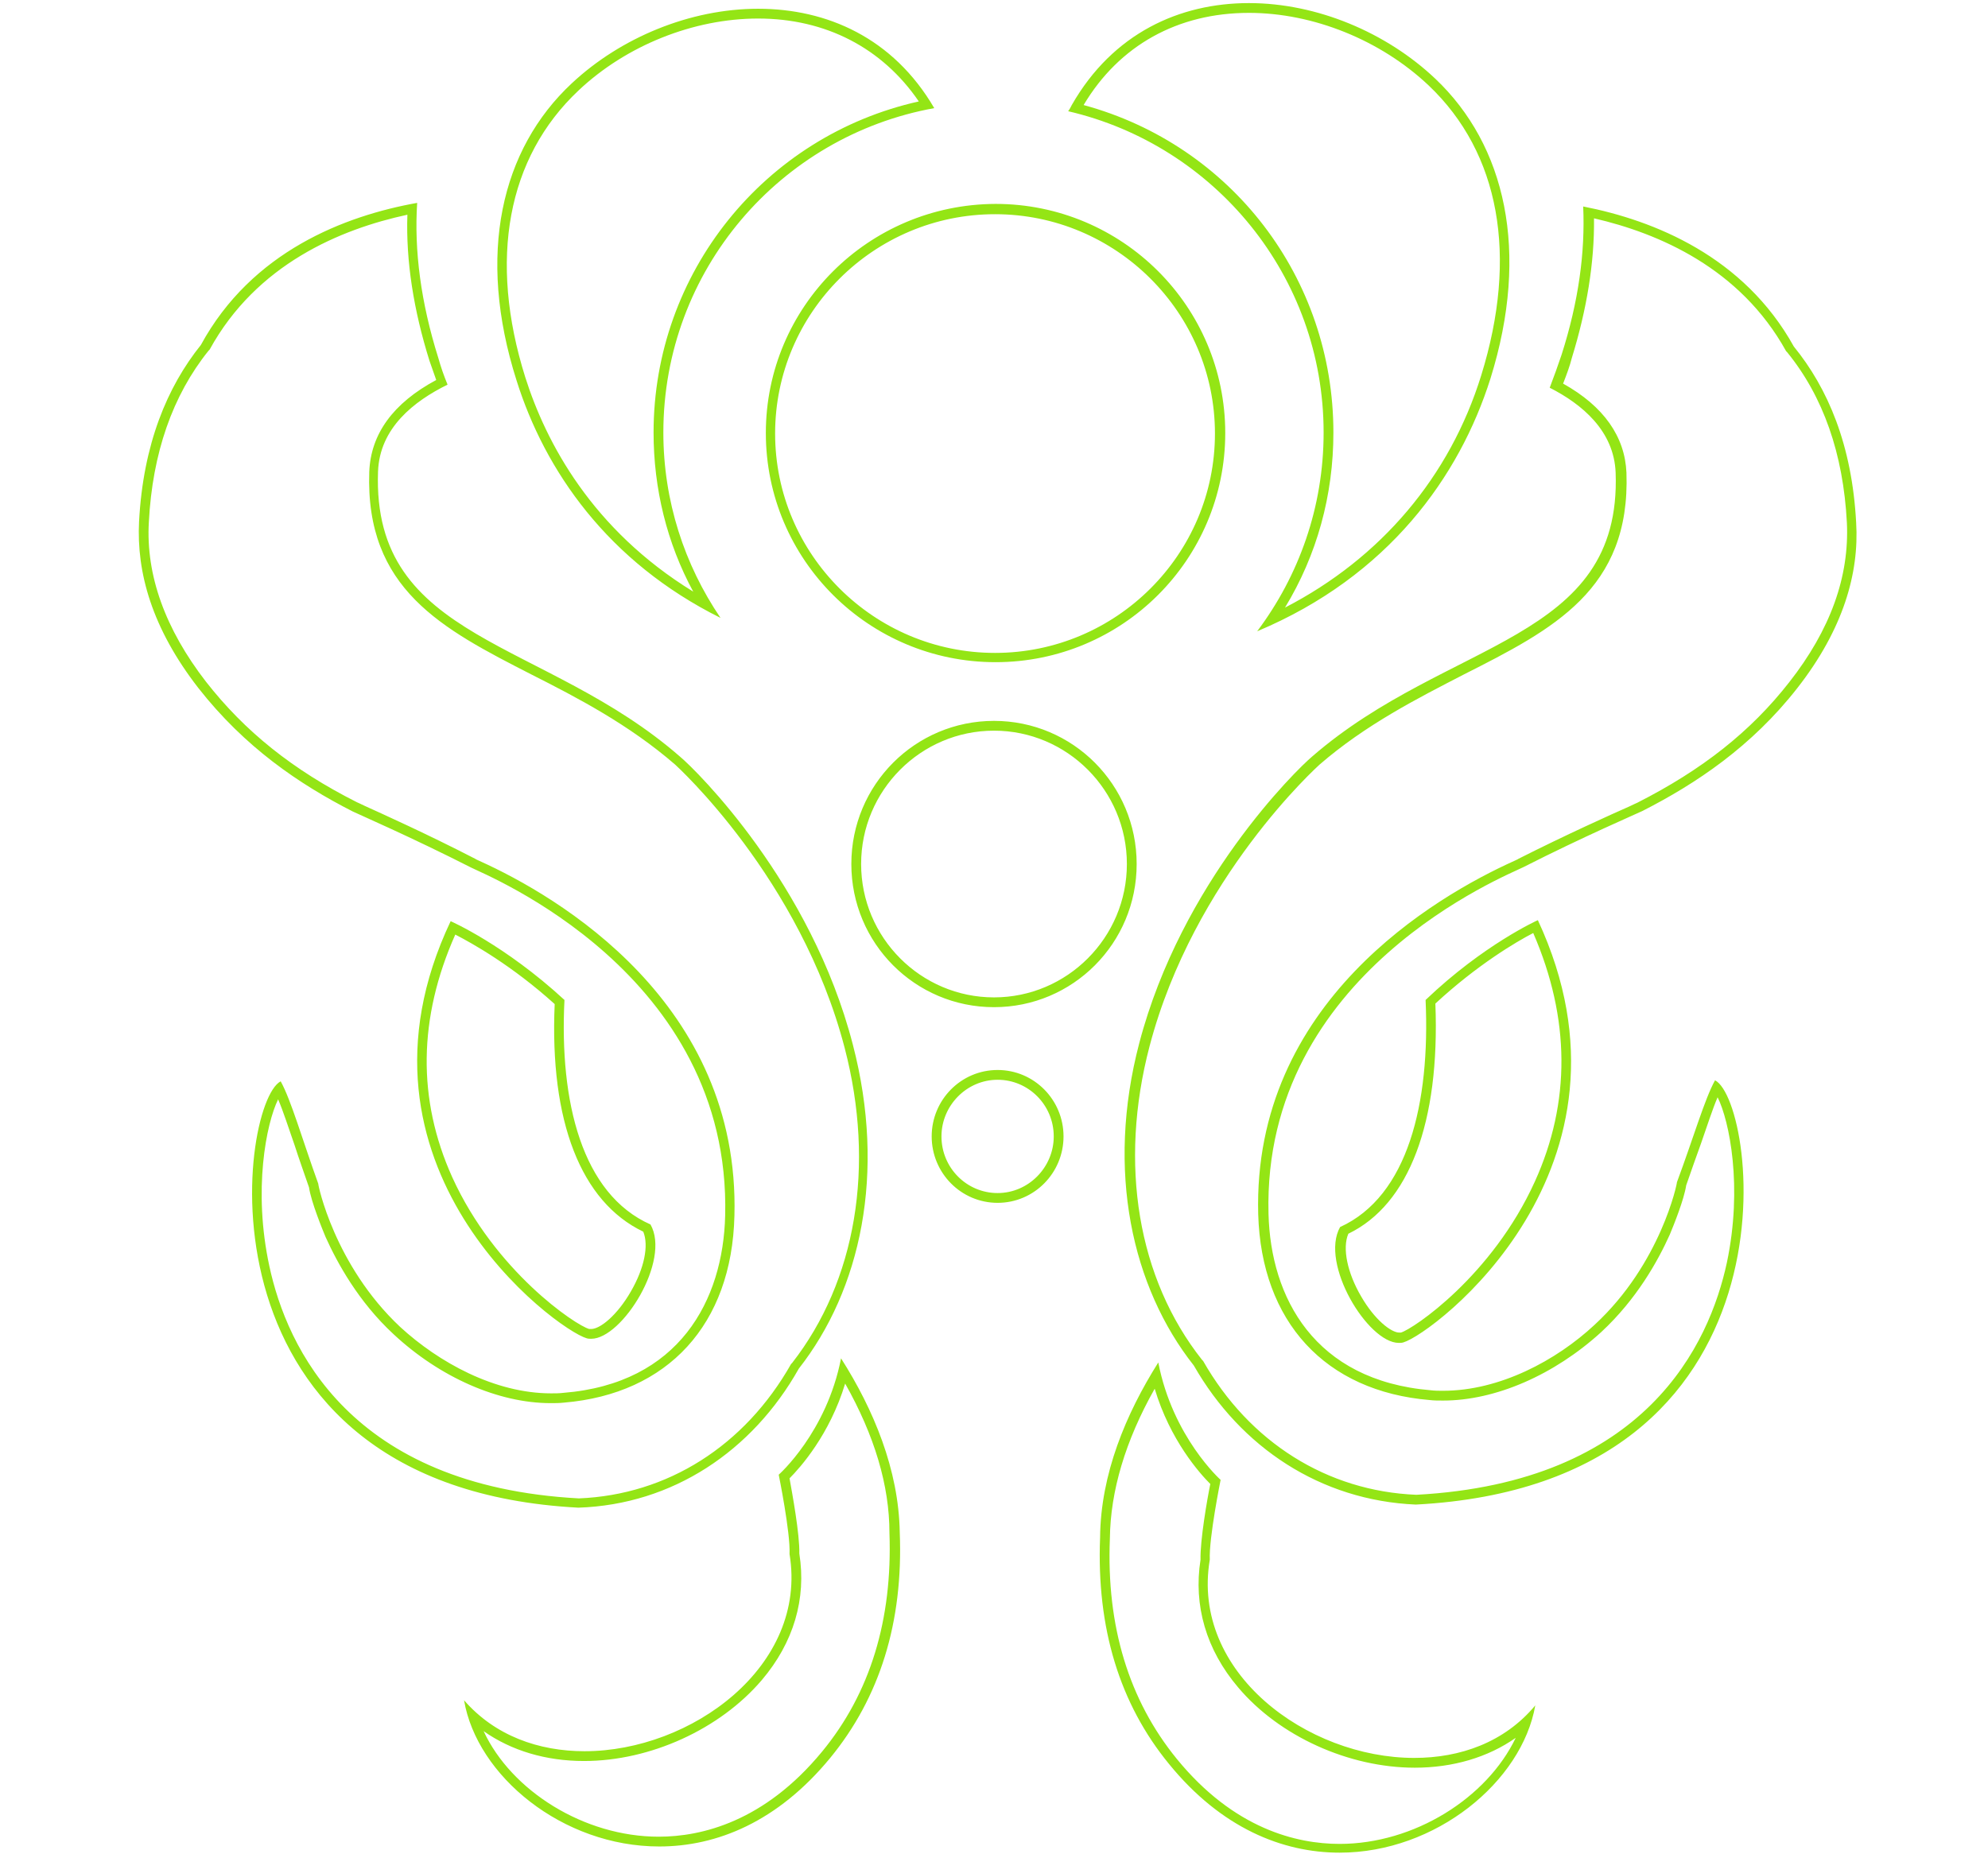
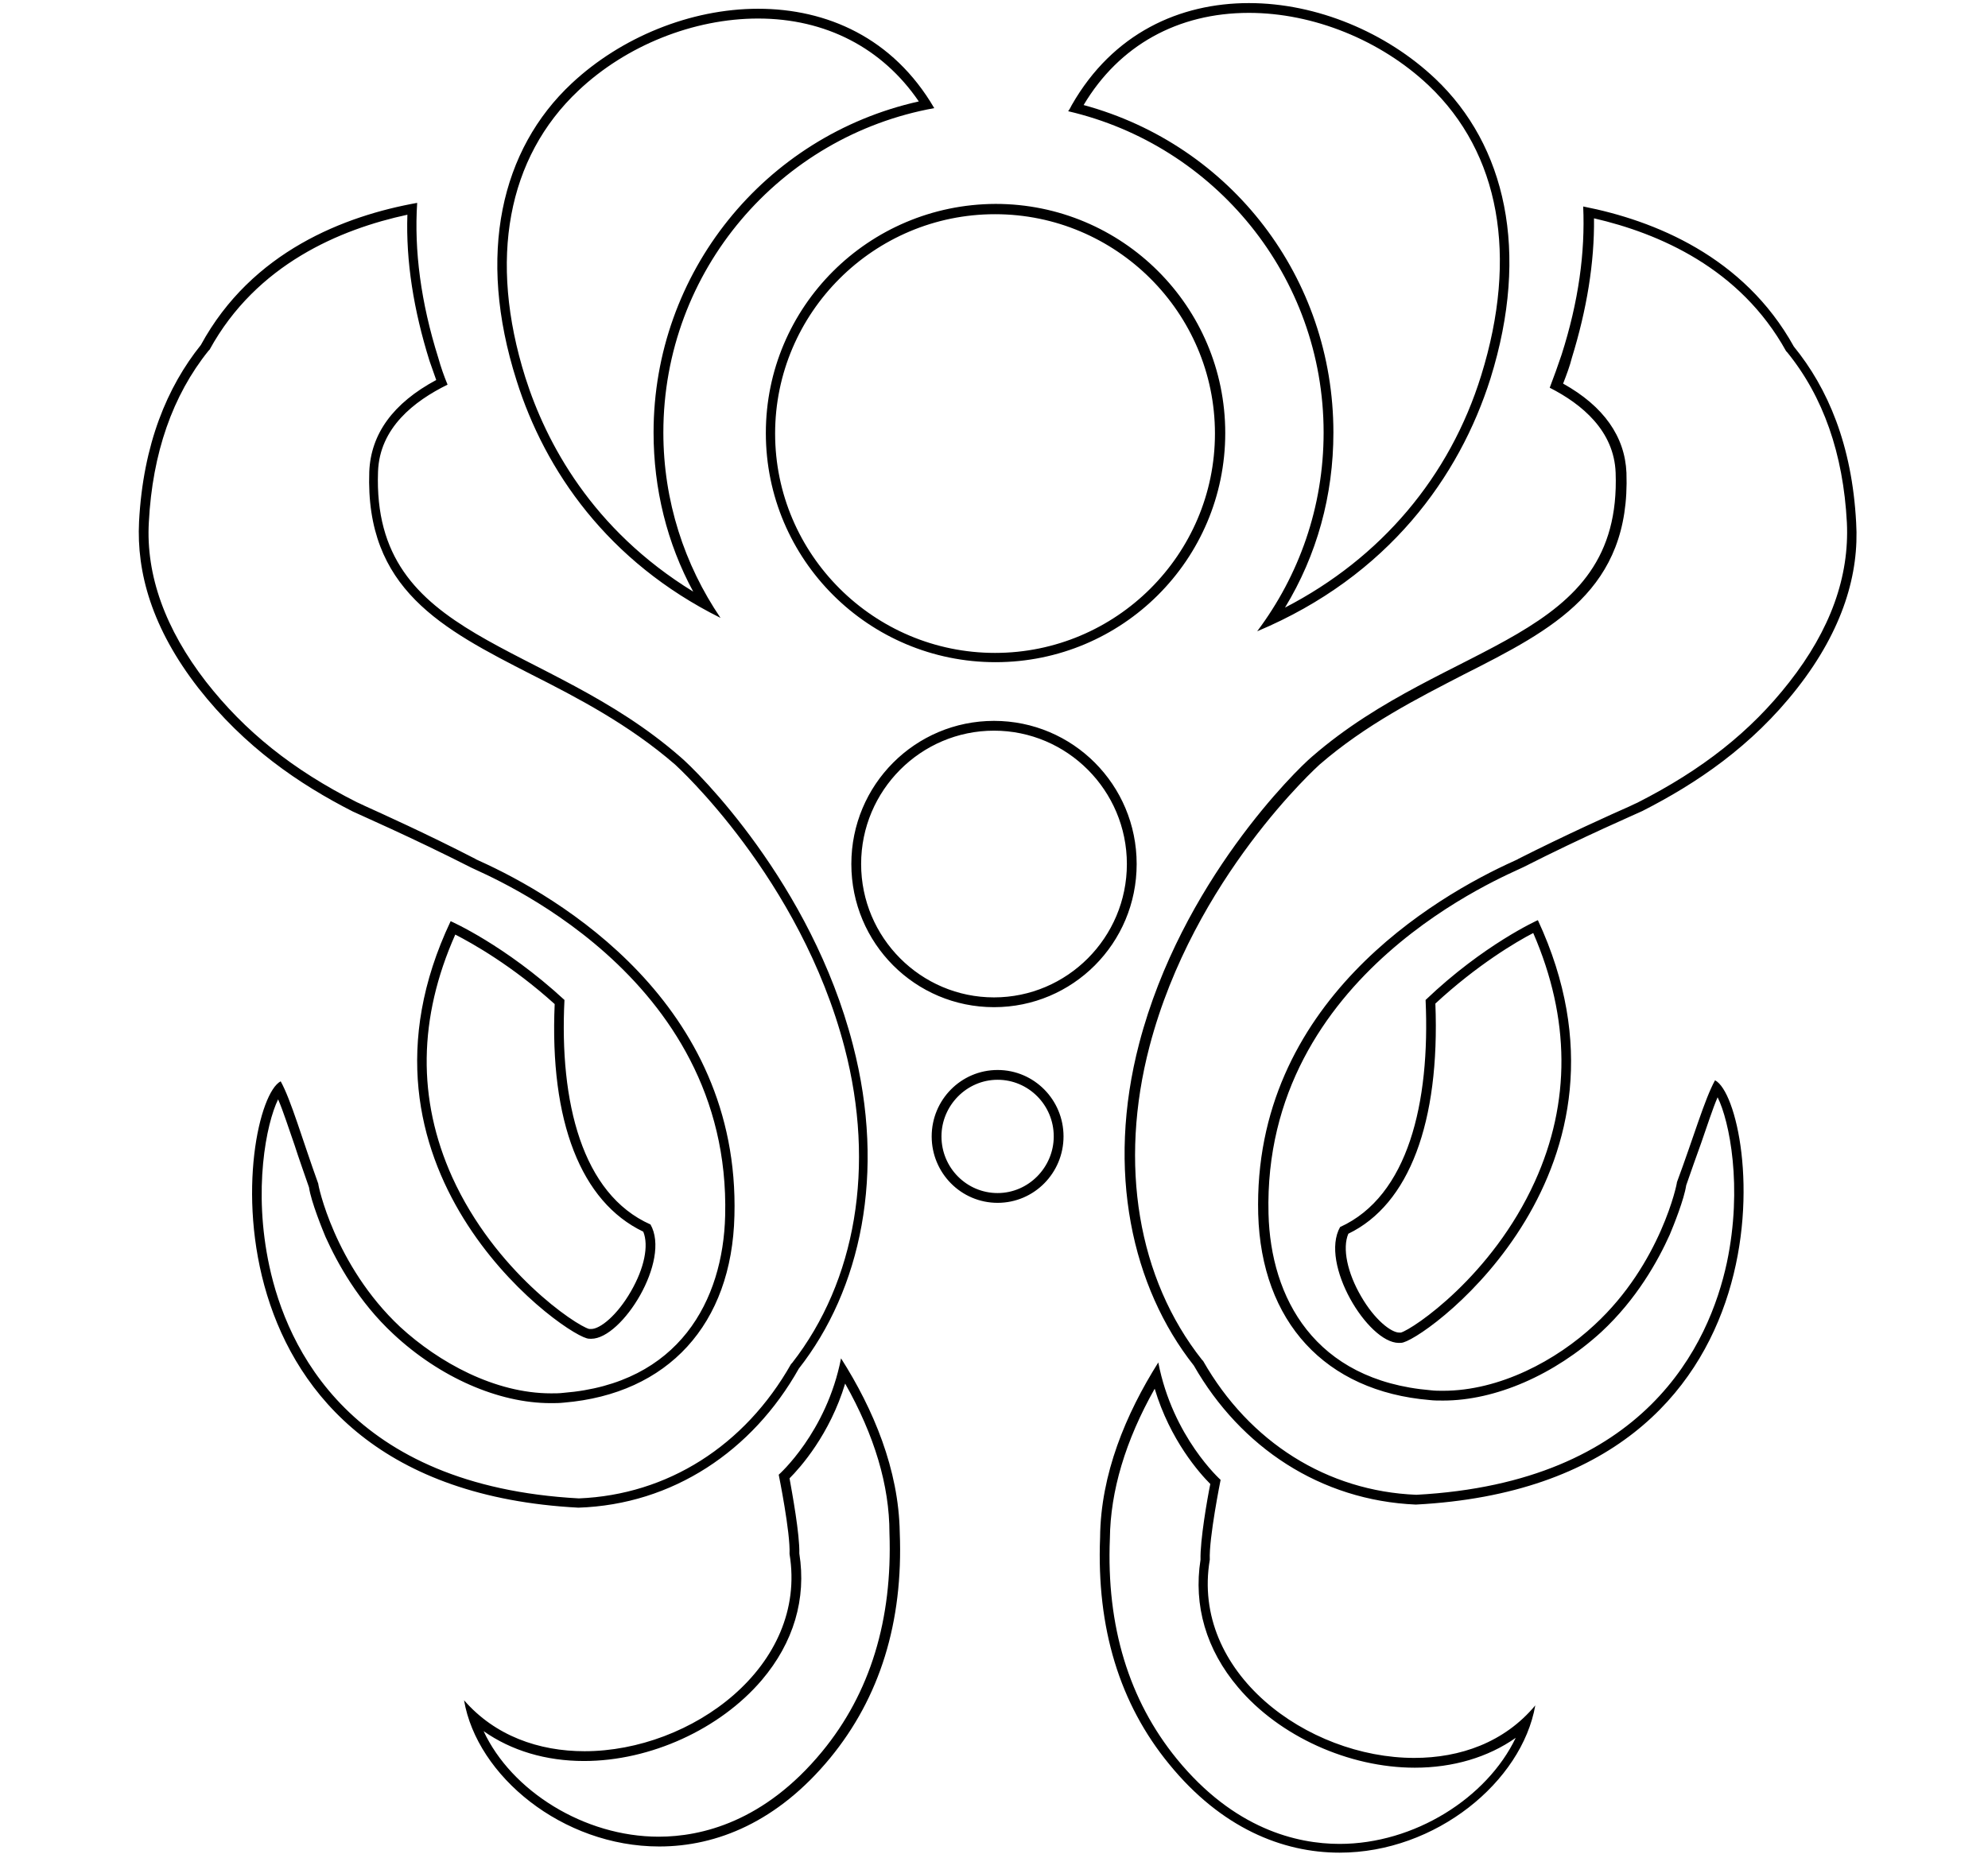
<svg xmlns="http://www.w3.org/2000/svg" version="1.1" id="Layer_1" x="0px" y="0px" viewBox="0 0 386 360" style="enable-background:new 0 0 386 360;" xml:space="preserve">
  <style type="text/css">
	.st0{fill:#F7F953;}
	.st1{fill:#D85708;}
	.st2{fill:#B33035;}
	.st3{fill:#006CFF;}
	.st4{fill:#7C30B3;}
	.st5{fill:#FF8400;}
	.st6{fill:#00FCFF;}
	.st7{fill:#E35BF3;}
	.st8{fill:#933246;}
	.st9{fill:#45AD21;}
	.st10{fill:#FFC12C;}
	.st11{fill:#80A2C9;}
	.st12{fill:#208AE3;}
	.st13{fill:#94E515;}
</style>
  <g id="TRILLARIANS">
    <g>
-       <path class="st13" d="M155.1,265.8c12-15.3,17-37.9,10.5-62.9c-8.1-31.4-30.4-53.3-33.5-55.9c-26.3-23-59.9-22.3-58.7-55.4    c0.3-8.5,7-13.7,13.5-16.9c-0.7-1.7-1.3-3.4-1.8-5.2c-3.4-10.8-4.7-20.9-4.1-30.1c-14,2.5-32.1,9.4-42,27.6    c-6.5,8.1-11.2,19.2-12,34.3c-0.5,9.9,2.5,20.7,11.5,32.3c9,11.5,19.6,18.7,30,24c0.8,0.4,11.4,5,23,10.9    c2.9,1.5,50.5,20.5,49.3,67.6c-0.4,16.4-8.9,32.6-31.4,34.4c-0.8,0.1-1.6,0.1-2.4,0.1c-10.9,0-21.8-6-29.3-12.9    c-12.8-12-16-27.8-15.9-27.8c0,0,0,0,0,0c-3.1-8.6-5.3-16.3-7.3-19.9c-8.3,4.3-18,78.8,57.8,82.8    C130.6,292.2,146.1,281.8,155.1,265.8z M52.3,245.9c-3.2-14.8-0.6-27.7,1.7-32.4c1,2.3,2,5.5,3.2,8.9c0.8,2.5,1.8,5.3,2.8,8.2l0,0    c0.4,2.8,2.7,8.4,3.2,9.6c2.3,5.1,6.4,12.6,13.2,18.9c9,8.4,20.4,13.4,30.5,13.4c0.9,0,1.7,0,2.6-0.1    c20.2-1.7,32.6-15.2,33.1-36.3c1.1-41.3-34.2-62-49.5-68.9c-0.4-0.2-0.7-0.3-0.8-0.4c-9.3-4.8-18.2-8.8-21.5-10.3    c-0.8-0.4-1.3-0.6-1.5-0.7C56.8,149.5,47.5,142,40,132.4c-7.9-10.2-11.7-20.7-11.1-31c0.7-13.4,4.6-24.6,11.6-33.3l0.1-0.1    l0.1-0.1c9.1-16.6,25.4-23.4,38.4-26.2c-0.3,9,1.2,18.5,4.3,28.4c0.4,1.1,0.8,2.3,1.3,3.7c-8.4,4.5-12.7,10.5-13,17.8    c-0.8,22.8,14.1,30.5,31.5,39.4c8.9,4.5,18.9,9.7,27.9,17.5c0.2,0.2,24.3,22,32.9,55c6,23,2.2,45.3-10.2,61.2l-0.1,0.1l-0.1,0.1    c-9,15.9-24,25.4-41.2,26.1C68,288.6,55.7,261.7,52.3,245.9z M360.4,101.5c-0.8-15.1-5.5-26.1-12.1-34.2    c-9.7-17.5-27.1-24.5-40.9-27.2c0.4,8.9-0.9,18.5-4.2,28.8c-0.7,2.1-1.5,4.3-2.3,6.4c6.3,3.2,12.5,8.4,12.8,16.5    c1.2,32.9-32.5,32.2-58.9,55.1c-3.1,2.6-25.4,24.4-33.6,55.7c-6.5,24.8-1.4,47.4,10.6,62.6c9.1,15.9,24.6,26.2,43.1,27    c76.1-4,66.4-78.1,58.1-82.4c-2,3.6-4.2,11.2-7.4,19.8c0,0,0,0,0,0c0.1,0-3.1,15.8-16,27.7c-7.4,6.9-18.4,12.8-29.4,12.8    c-0.8,0-1.6,0-2.4-0.1c-22.6-1.9-31.1-18-31.5-34.3c-1.2-46.9,46.6-65.8,49.5-67.3c11.6-5.9,22.3-10.5,23.1-10.9    c10.4-5.3,21.2-12.5,30.1-23.9C357.9,122.2,361,111.3,360.4,101.5z M347.4,132.5c-7.5,9.6-16.9,17-29.5,23.4    c-0.2,0.1-0.7,0.3-1.5,0.7c-3.4,1.5-12.3,5.5-21.6,10.2c-0.1,0.1-0.4,0.2-0.8,0.4c-15.3,6.9-50.8,27.5-49.7,68.6    c0.6,20.9,13,34.4,33.3,36.1c0.8,0.1,1.7,0.1,2.6,0.1c10.2,0,21.6-5,30.7-13.3c6.9-6.4,11-13.8,13.3-18.9c0.8-1.9,2.8-6.9,3.2-9.6    l0,0c1-2.9,2-5.7,2.9-8.2c1.2-3.4,2.2-6.6,3.2-8.9c2.3,4.6,4.9,17.4,1.8,32.1c-3.4,15.8-15.7,42.7-60.3,45.1    c-17.3-0.7-32.4-10.2-41.4-26l-0.1-0.1l-0.1-0.1c-12.5-15.8-16.2-38-10.2-60.9c8.6-32.8,32.8-54.5,33-54.7    c9-7.8,19.1-12.9,28-17.5c17.4-8.8,32.4-16.5,31.6-39.2c-0.3-7-4.4-12.9-12.3-17.3c0.7-1.8,1.3-3.4,1.7-5    c2.9-9.4,4.4-18.5,4.3-27.1c12.6,2.9,28.4,9.7,37.3,25.8l0.1,0.1l0.1,0.1c7,8.6,10.9,19.7,11.6,33.1    C359.1,112,355.4,122.3,347.4,132.5z M87.5,178.9c-22.6,47.7,20.5,79.3,26.4,81c0.3,0.1,0.6,0.1,0.9,0.1c6,0,15.5-15.2,11.5-22.2    c-13.3-5.9-17.7-23.8-16.7-43.6C98,183.5,87.5,178.9,87.5,178.9z M124.9,239.2c1.1,2.7,0.2,7.1-2.4,11.6c-2.7,4.7-6,7.3-7.7,7.3    c-0.1,0-0.3,0-0.4,0c-2.6-0.7-18.3-11.2-26.6-29.5c-6.8-15.1-6.6-30.9,0.6-47.1c3.3,1.7,11,6,19.3,13.5    C106.7,217.8,112.8,233.4,124.9,239.2z M260.2,238.3c-4,7.1,5.4,22.5,11.4,22.5c0.3,0,0.6,0,0.9-0.1c5.8-1.7,48.5-33.8,26.1-82    c0,0-10.5,4.7-21.8,15.5C277.7,214.2,273.4,232.3,260.2,238.3z M278.7,194.9c8.1-7.5,15.7-12,19-13.7c7.2,16.6,7.3,32.9,0.3,48.3    c-8.3,18.3-23.6,28.6-26,29.3c-0.1,0-0.2,0-0.3,0c-1.6,0-4.8-2.5-7.4-7c-2.7-4.6-3.7-9.4-2.5-12.2    C273.6,233.9,279.6,218,278.7,194.9z M163.3,263.8c-2.8,14.4-12.1,22.6-12.1,22.6s2.3,11.3,2.1,15.4c3.6,21.8-19.1,38.3-39.8,38.3    c-8.9,0-17.4-3-23.4-9.9c2.5,14.7,19.1,28.4,37.9,28.4c11.2,0,23-4.8,33.2-17.2c9.6-11.7,14.2-26.3,13.5-43.8    C174.5,285.4,169.6,273.7,163.3,263.8z M159.6,340.2c-11.2,13.6-23.4,16.5-31.7,16.5c-14.5,0-28.6-8.9-34-20.5    c5.4,3.8,12.1,5.8,19.5,5.8c12.9,0,26.4-6.2,34.5-15.7c6.2-7.3,8.7-15.8,7.3-24.6c0.1-3.7-1.4-11.8-1.9-14.6    c2.1-2.1,7.8-8.5,10.8-18.4c5.7,10.1,8.6,19.8,8.6,29C173.3,314.5,169,328.8,159.6,340.2z M274.6,341.4    c-20.8,0-43.4-16.6-39.7-38.5c-0.2-4.1,2.1-15.5,2.1-15.5s-9.3-8.3-12.1-22.8c-6.3,10-11.2,21.7-11.3,34    c-0.7,17.6,3.8,32.3,13.4,44c10.1,12.4,22,17.2,33.1,17.2c18.7,0,35.4-13.8,38-28.6C292.1,338.4,283.5,341.4,274.6,341.4z     M260.1,358.1c-8.3,0-20.5-2.9-31.6-16.5c-9.3-11.4-13.7-25.8-13-42.8c0.1-9.2,3-19,8.7-29.1c3,10,8.7,16.4,10.8,18.5    c-0.6,2.9-2,11-1.9,14.7c-1.4,8.9,1.1,17.5,7.3,24.8c8,9.5,21.5,15.6,34.3,15.6c7.4,0,14.2-2,19.6-5.8    C288.7,349.2,274.6,358.1,260.1,358.1z M257,84c0,14.5-4.8,27.8-12.9,38.6c25.5-10.7,39.3-30.1,45.3-49.1    c7.7-24.7,2.9-45.3-10.7-58.2c-9.5-9-23-14.7-36.2-14.7c-13.4,0-26.4,5.8-34.4,19.8c-0.2,0.4-0.4,0.8-0.7,1.2    C235.8,28.2,257,53.6,257,84z M242.5,2.5c12.5,0,25.6,5.3,34.9,14.1c13.8,13.1,17.4,33.1,10.2,56.3c-6.1,19.7-19.5,35.5-38.1,45.1    c6.2-10.2,9.4-21.8,9.4-34c0-30-19.8-55.8-48.5-63.6C217.3,8.8,228.7,2.5,242.5,2.5z M139.9,120c-7-10.3-11.1-22.7-11.1-36    c0-31.5,22.7-57.6,52.6-63c-8-13.7-20.9-19.3-34.2-19.3c-13.2,0-26.7,5.6-36.2,14.5C97.3,29,92.5,49.4,100.3,73.9    C105.8,91.4,118,109.1,139.9,120z M112.3,17.6c9.3-8.8,22.4-14,34.9-14c13.1,0,24.1,5.7,31.2,16.1C148.4,26.4,126.9,53,126.9,84    c0,10.9,2.6,21.5,7.7,30.9c-19.7-12.1-28.6-29-32.6-41.6C94.8,50.4,98.5,30.6,112.3,17.6z M193,140c-15.3,0-27.7,12.4-27.7,27.8    c0,15.4,12.4,27.8,27.7,27.8c15.3,0,27.7-12.4,27.7-27.8C220.7,152.4,208.3,140,193,140z M193,193.7c-14.2,0-25.8-11.6-25.8-25.9    c0-14.3,11.6-25.9,25.8-25.9c14.2,0,25.8,11.6,25.8,25.9C218.8,182.1,207.2,193.7,193,193.7z M193.7,207.8    c-7.1,0-12.8,5.8-12.8,12.9c0,7.1,5.7,12.9,12.8,12.9c7.1,0,12.8-5.8,12.8-12.9C206.5,213.6,200.8,207.8,193.7,207.8z     M193.7,231.7c-6,0-10.9-4.9-10.9-11c0-6,4.9-11,10.9-11c6,0,10.9,4.9,10.9,11C204.6,226.7,199.7,231.7,193.7,231.7z M148.7,84.1    c0,24.6,20,44.5,44.6,44.5c24.6,0,44.6-19.9,44.6-44.5s-20-44.5-44.6-44.5C168.6,39.7,148.7,59.6,148.7,84.1z M193.2,41.6    c23.5,0,42.7,19.1,42.7,42.6s-19.2,42.6-42.7,42.6c-23.5,0-42.7-19.1-42.7-42.6S169.7,41.6,193.2,41.6z" />
+       <path d="M155.1,265.8c12-15.3,17-37.9,10.5-62.9c-8.1-31.4-30.4-53.3-33.5-55.9c-26.3-23-59.9-22.3-58.7-55.4c0.3-8.5,7-13.7,13.5-16.9c-0.7-1.7-1.3-3.4-1.8-5.2c-3.4-10.8-4.7-20.9-4.1-30.1c-14,2.5-32.1,9.4-42,27.6c-6.5,8.1-11.2,19.2-12,34.3c-0.5,9.9,2.5,20.7,11.5,32.3c9,11.5,19.6,18.7,30,24c0.8,0.4,11.4,5,23,10.9c2.9,1.5,50.5,20.5,49.3,67.6c-0.4,16.4-8.9,32.6-31.4,34.4c-0.8,0.1-1.6,0.1-2.4,0.1c-10.9,0-21.8-6-29.3-12.9c-12.8-12-16-27.8-15.9-27.8c0,0,0,0,0,0c-3.1-8.6-5.3-16.3-7.3-19.9c-8.3,4.3-18,78.8,57.8,82.8C130.6,292.2,146.1,281.8,155.1,265.8z M52.3,245.9c-3.2-14.8-0.6-27.7,1.7-32.4c1,2.3,2,5.5,3.2,8.9c0.8,2.5,1.8,5.3,2.8,8.2l0,0c0.4,2.8,2.7,8.4,3.2,9.6c2.3,5.1,6.4,12.6,13.2,18.9c9,8.4,20.4,13.4,30.5,13.4c0.9,0,1.7,0,2.6-0.1c20.2-1.7,32.6-15.2,33.1-36.3c1.1-41.3-34.2-62-49.5-68.9c-0.4-0.2-0.7-0.3-0.8-0.4c-9.3-4.8-18.2-8.8-21.5-10.3c-0.8-0.4-1.3-0.6-1.5-0.7C56.8,149.5,47.5,142,40,132.4c-7.9-10.2-11.7-20.7-11.1-31c0.7-13.4,4.6-24.6,11.6-33.3l0.1-0.1l0.1-0.1c9.1-16.6,25.4-23.4,38.4-26.2c-0.3,9,1.2,18.5,4.3,28.4c0.4,1.1,0.8,2.3,1.3,3.7c-8.4,4.5-12.7,10.5-13,17.8c-0.8,22.8,14.1,30.5,31.5,39.4c8.9,4.5,18.9,9.7,27.9,17.5c0.2,0.2,24.3,22,32.9,55c6,23,2.2,45.3-10.2,61.2l-0.1,0.1l-0.1,0.1c-9,15.9-24,25.4-41.2,26.1C68,288.6,55.7,261.7,52.3,245.9z M360.4,101.5c-0.8-15.1-5.5-26.1-12.1-34.2c-9.7-17.5-27.1-24.5-40.9-27.2c0.4,8.9-0.9,18.5-4.2,28.8c-0.7,2.1-1.5,4.3-2.3,6.4c6.3,3.2,12.5,8.4,12.8,16.5c1.2,32.9-32.5,32.2-58.9,55.1c-3.1,2.6-25.4,24.4-33.6,55.7c-6.5,24.8-1.4,47.4,10.6,62.6c9.1,15.9,24.6,26.2,43.1,27c76.1-4,66.4-78.1,58.1-82.4c-2,3.6-4.2,11.2-7.4,19.8c0,0,0,0,0,0c0.1,0-3.1,15.8-16,27.7c-7.4,6.9-18.4,12.8-29.4,12.8c-0.8,0-1.6,0-2.4-0.1c-22.6-1.9-31.1-18-31.5-34.3c-1.2-46.9,46.6-65.8,49.5-67.3c11.6-5.9,22.3-10.5,23.1-10.9c10.4-5.3,21.2-12.5,30.1-23.9C357.9,122.2,361,111.3,360.4,101.5z M347.4,132.5c-7.5,9.6-16.9,17-29.5,23.4c-0.2,0.1-0.7,0.3-1.5,0.7c-3.4,1.5-12.3,5.5-21.6,10.2c-0.1,0.1-0.4,0.2-0.8,0.4c-15.3,6.9-50.8,27.5-49.7,68.6c0.6,20.9,13,34.4,33.3,36.1c0.8,0.1,1.7,0.1,2.6,0.1c10.2,0,21.6-5,30.7-13.3c6.9-6.4,11-13.8,13.3-18.9c0.8-1.9,2.8-6.9,3.2-9.6l0,0c1-2.9,2-5.7,2.9-8.2c1.2-3.4,2.2-6.6,3.2-8.9c2.3,4.6,4.9,17.4,1.8,32.1c-3.4,15.8-15.7,42.7-60.3,45.1c-17.3-0.7-32.4-10.2-41.4-26l-0.1-0.1l-0.1-0.1c-12.5-15.8-16.2-38-10.2-60.9c8.6-32.8,32.8-54.5,33-54.7c9-7.8,19.1-12.9,28-17.5c17.4-8.8,32.4-16.5,31.6-39.2c-0.3-7-4.4-12.9-12.3-17.3c0.7-1.8,1.3-3.4,1.7-5c2.9-9.4,4.4-18.5,4.3-27.1c12.6,2.9,28.4,9.7,37.3,25.8l0.1,0.1l0.1,0.1c7,8.6,10.9,19.7,11.6,33.1C359.1,112,355.4,122.3,347.4,132.5z M87.5,178.9c-22.6,47.7,20.5,79.3,26.4,81c0.3,0.1,0.6,0.1,0.9,0.1c6,0,15.5-15.2,11.5-22.2c-13.3-5.9-17.7-23.8-16.7-43.6C98,183.5,87.5,178.9,87.5,178.9z M124.9,239.2c1.1,2.7,0.2,7.1-2.4,11.6c-2.7,4.7-6,7.3-7.7,7.3c-0.1,0-0.3,0-0.4,0c-2.6-0.7-18.3-11.2-26.6-29.5c-6.8-15.1-6.6-30.9,0.6-47.1c3.3,1.7,11,6,19.3,13.5C106.7,217.8,112.8,233.4,124.9,239.2z M260.2,238.3c-4,7.1,5.4,22.5,11.4,22.5c0.3,0,0.6,0,0.9-0.1c5.8-1.7,48.5-33.8,26.1-82c0,0-10.5,4.7-21.8,15.5C277.7,214.2,273.4,232.3,260.2,238.3z M278.7,194.9c8.1-7.5,15.7-12,19-13.7c7.2,16.6,7.3,32.9,0.3,48.3c-8.3,18.3-23.6,28.6-26,29.3c-0.1,0-0.2,0-0.3,0c-1.6,0-4.8-2.5-7.4-7c-2.7-4.6-3.7-9.4-2.5-12.2C273.6,233.9,279.6,218,278.7,194.9z M163.3,263.8c-2.8,14.4-12.1,22.6-12.1,22.6s2.3,11.3,2.1,15.4c3.6,21.8-19.1,38.3-39.8,38.3c-8.9,0-17.4-3-23.4-9.9c2.5,14.7,19.1,28.4,37.9,28.4c11.2,0,23-4.8,33.2-17.2c9.6-11.7,14.2-26.3,13.5-43.8C174.5,285.4,169.6,273.7,163.3,263.8z M159.6,340.2c-11.2,13.6-23.4,16.5-31.7,16.5c-14.5,0-28.6-8.9-34-20.5c5.4,3.8,12.1,5.8,19.5,5.8c12.9,0,26.4-6.2,34.5-15.7c6.2-7.3,8.7-15.8,7.3-24.6c0.1-3.7-1.4-11.8-1.9-14.6c2.1-2.1,7.8-8.5,10.8-18.4c5.7,10.1,8.6,19.8,8.6,29C173.3,314.5,169,328.8,159.6,340.2z M274.6,341.4c-20.8,0-43.4-16.6-39.7-38.5c-0.2-4.1,2.1-15.5,2.1-15.5s-9.3-8.3-12.1-22.8c-6.3,10-11.2,21.7-11.3,34c-0.7,17.6,3.8,32.3,13.4,44c10.1,12.4,22,17.2,33.1,17.2c18.7,0,35.4-13.8,38-28.6C292.1,338.4,283.5,341.4,274.6,341.4z M260.1,358.1c-8.3,0-20.5-2.9-31.6-16.5c-9.3-11.4-13.7-25.8-13-42.8c0.1-9.2,3-19,8.7-29.1c3,10,8.7,16.4,10.8,18.5c-0.6,2.9-2,11-1.9,14.7c-1.4,8.9,1.1,17.5,7.3,24.8c8,9.5,21.5,15.6,34.3,15.6c7.4,0,14.2-2,19.6-5.8C288.7,349.2,274.6,358.1,260.1,358.1z M257,84c0,14.5-4.8,27.8-12.9,38.6c25.5-10.7,39.3-30.1,45.3-49.1c7.7-24.7,2.9-45.3-10.7-58.2c-9.5-9-23-14.7-36.2-14.7c-13.4,0-26.4,5.8-34.4,19.8c-0.2,0.4-0.4,0.8-0.7,1.2C235.8,28.2,257,53.6,257,84z M242.5,2.5c12.5,0,25.6,5.3,34.9,14.1c13.8,13.1,17.4,33.1,10.2,56.3c-6.1,19.7-19.5,35.5-38.1,45.1c6.2-10.2,9.4-21.8,9.4-34c0-30-19.8-55.8-48.5-63.6C217.3,8.8,228.7,2.5,242.5,2.5z M139.9,120c-7-10.3-11.1-22.7-11.1-36c0-31.5,22.7-57.6,52.6-63c-8-13.7-20.9-19.3-34.2-19.3c-13.2,0-26.7,5.6-36.2,14.5C97.3,29,92.5,49.4,100.3,73.9C105.8,91.4,118,109.1,139.9,120z M112.3,17.6c9.3-8.8,22.4-14,34.9-14c13.1,0,24.1,5.7,31.2,16.1C148.4,26.4,126.9,53,126.9,84c0,10.9,2.6,21.5,7.7,30.9c-19.7-12.1-28.6-29-32.6-41.6C94.8,50.4,98.5,30.6,112.3,17.6z M193,140c-15.3,0-27.7,12.4-27.7,27.8c0,15.4,12.4,27.8,27.7,27.8c15.3,0,27.7-12.4,27.7-27.8C220.7,152.4,208.3,140,193,140z M193,193.7c-14.2,0-25.8-11.6-25.8-25.9c0-14.3,11.6-25.9,25.8-25.9c14.2,0,25.8,11.6,25.8,25.9C218.8,182.1,207.2,193.7,193,193.7z M193.7,207.8c-7.1,0-12.8,5.8-12.8,12.9c0,7.1,5.7,12.9,12.8,12.9c7.1,0,12.8-5.8,12.8-12.9C206.5,213.6,200.8,207.8,193.7,207.8z M193.7,231.7c-6,0-10.9-4.9-10.9-11c0-6,4.9-11,10.9-11c6,0,10.9,4.9,10.9,11C204.6,226.7,199.7,231.7,193.7,231.7z M148.7,84.1c0,24.6,20,44.5,44.6,44.5c24.6,0,44.6-19.9,44.6-44.5s-20-44.5-44.6-44.5C168.6,39.7,148.7,59.6,148.7,84.1z M193.2,41.6c23.5,0,42.7,19.1,42.7,42.6s-19.2,42.6-42.7,42.6c-23.5,0-42.7-19.1-42.7-42.6S169.7,41.6,193.2,41.6z" />
    </g>
  </g>
</svg>
